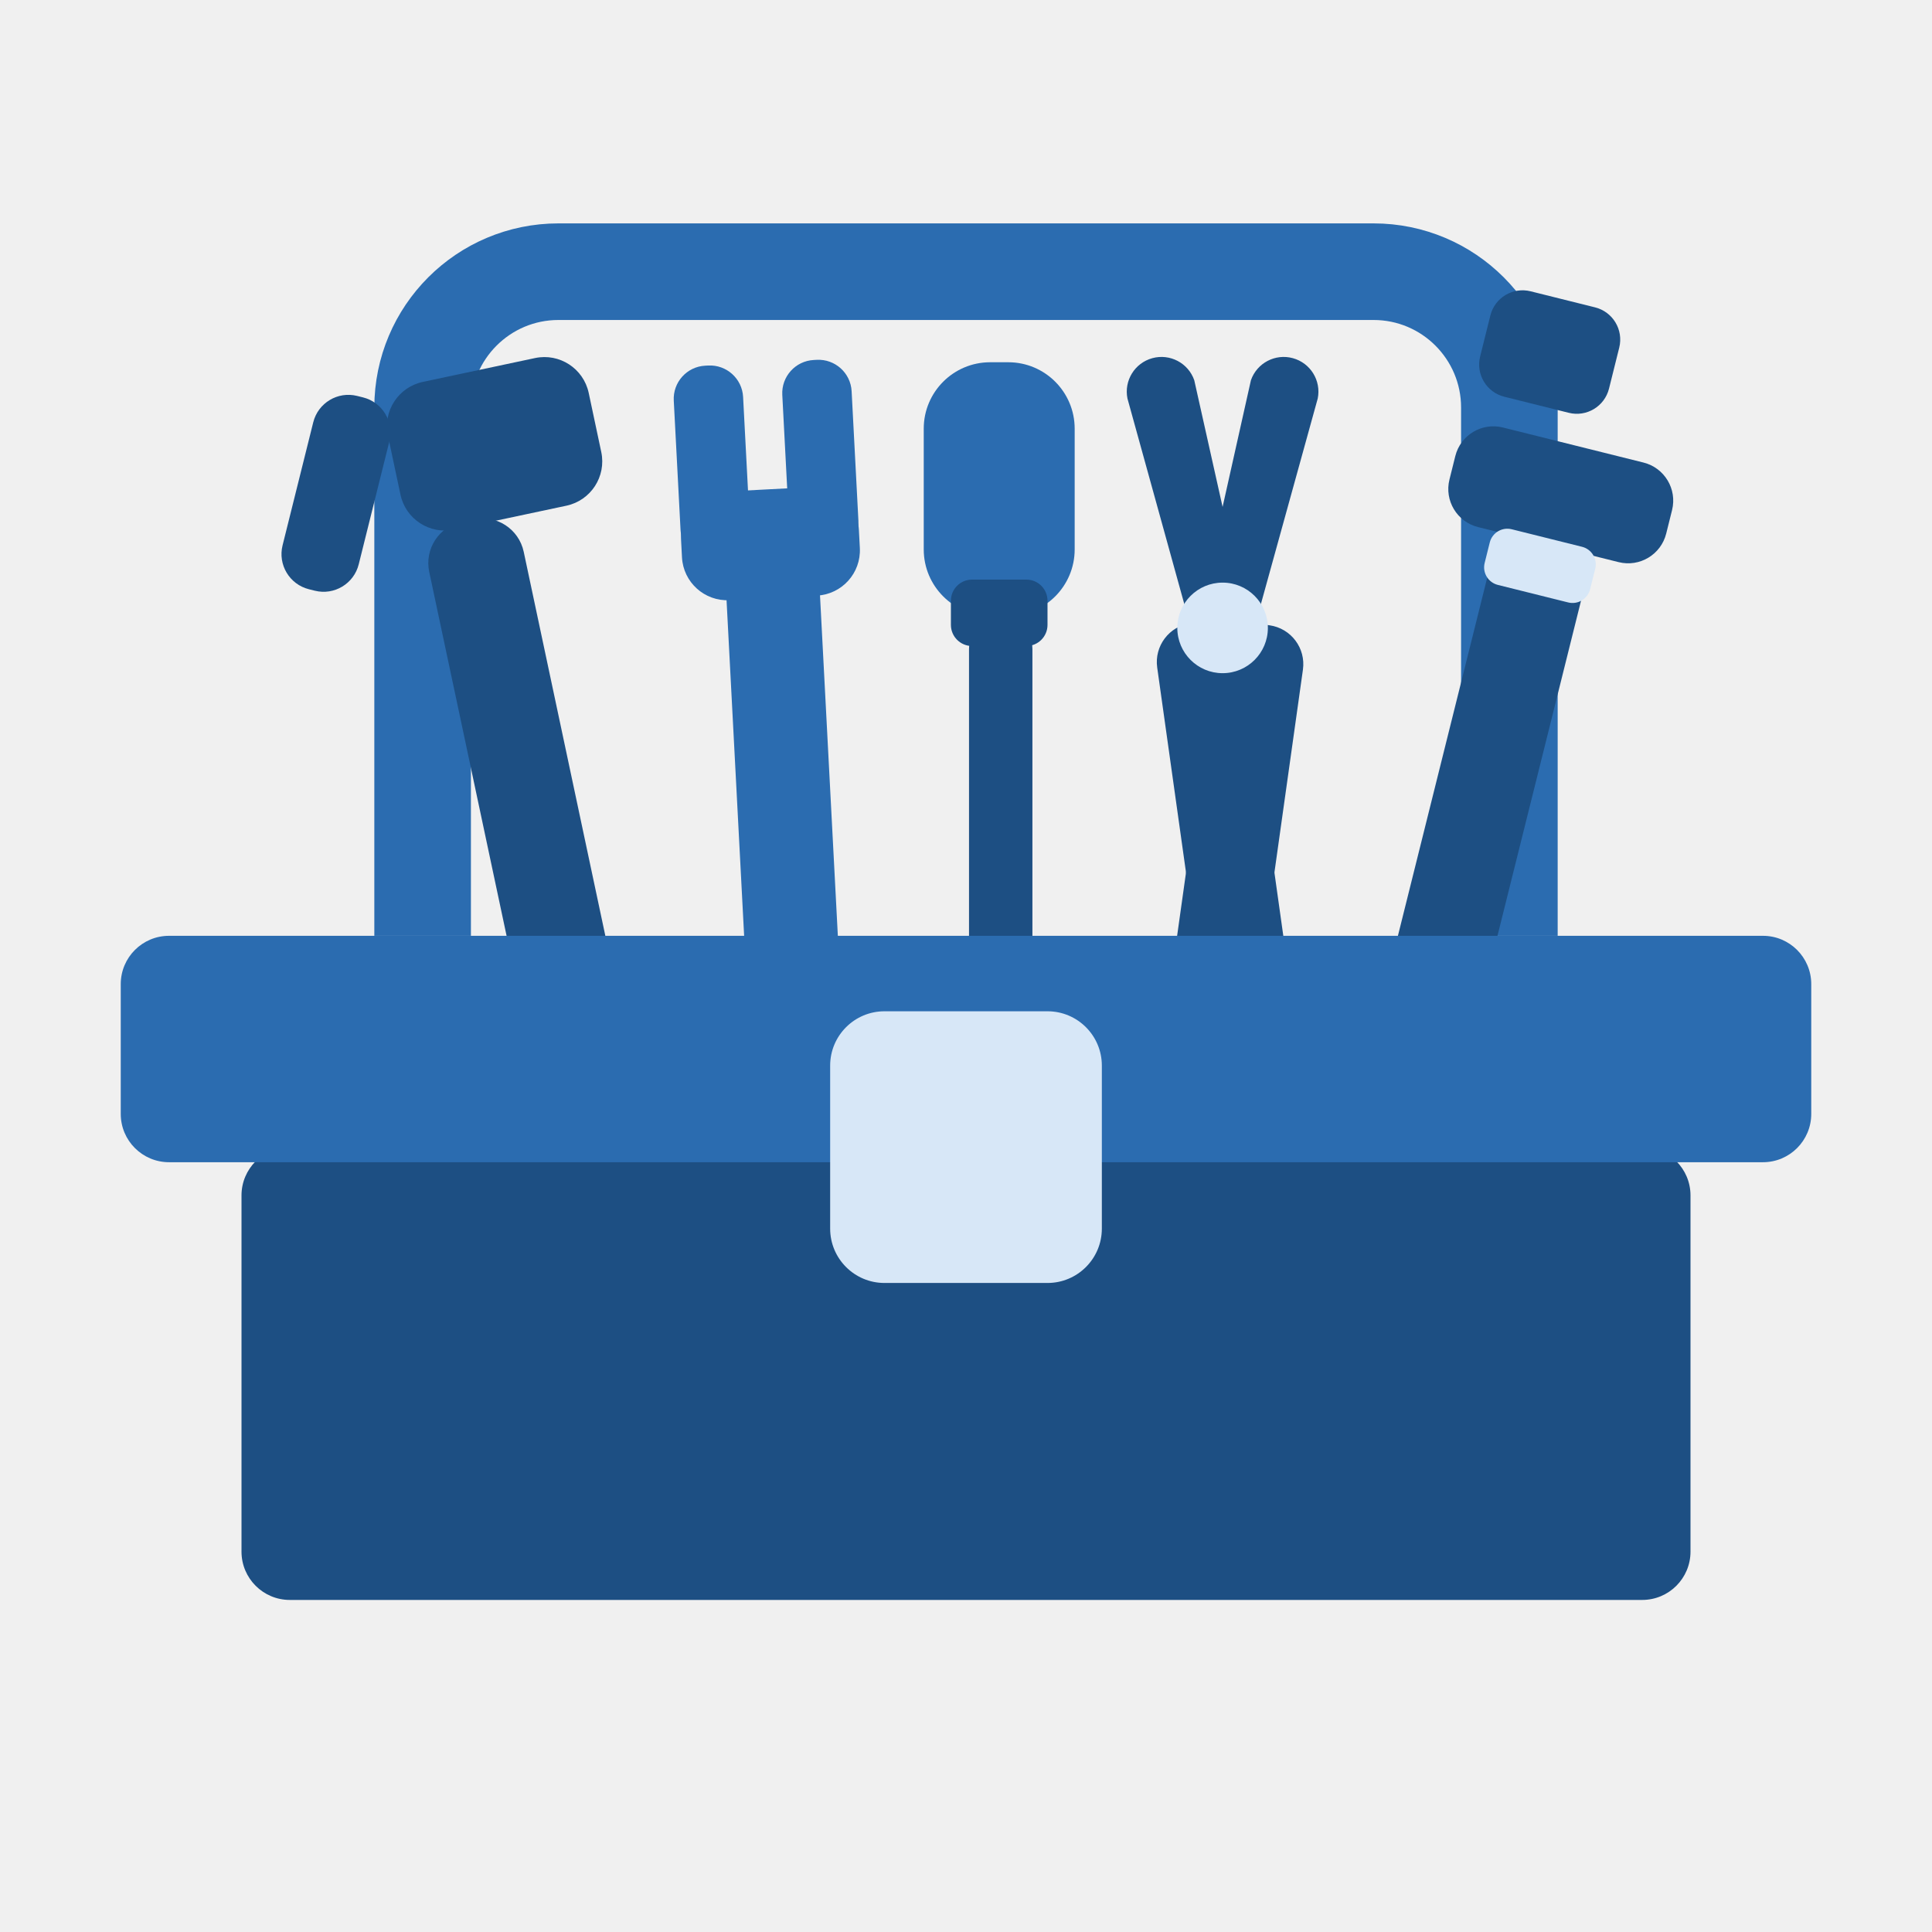
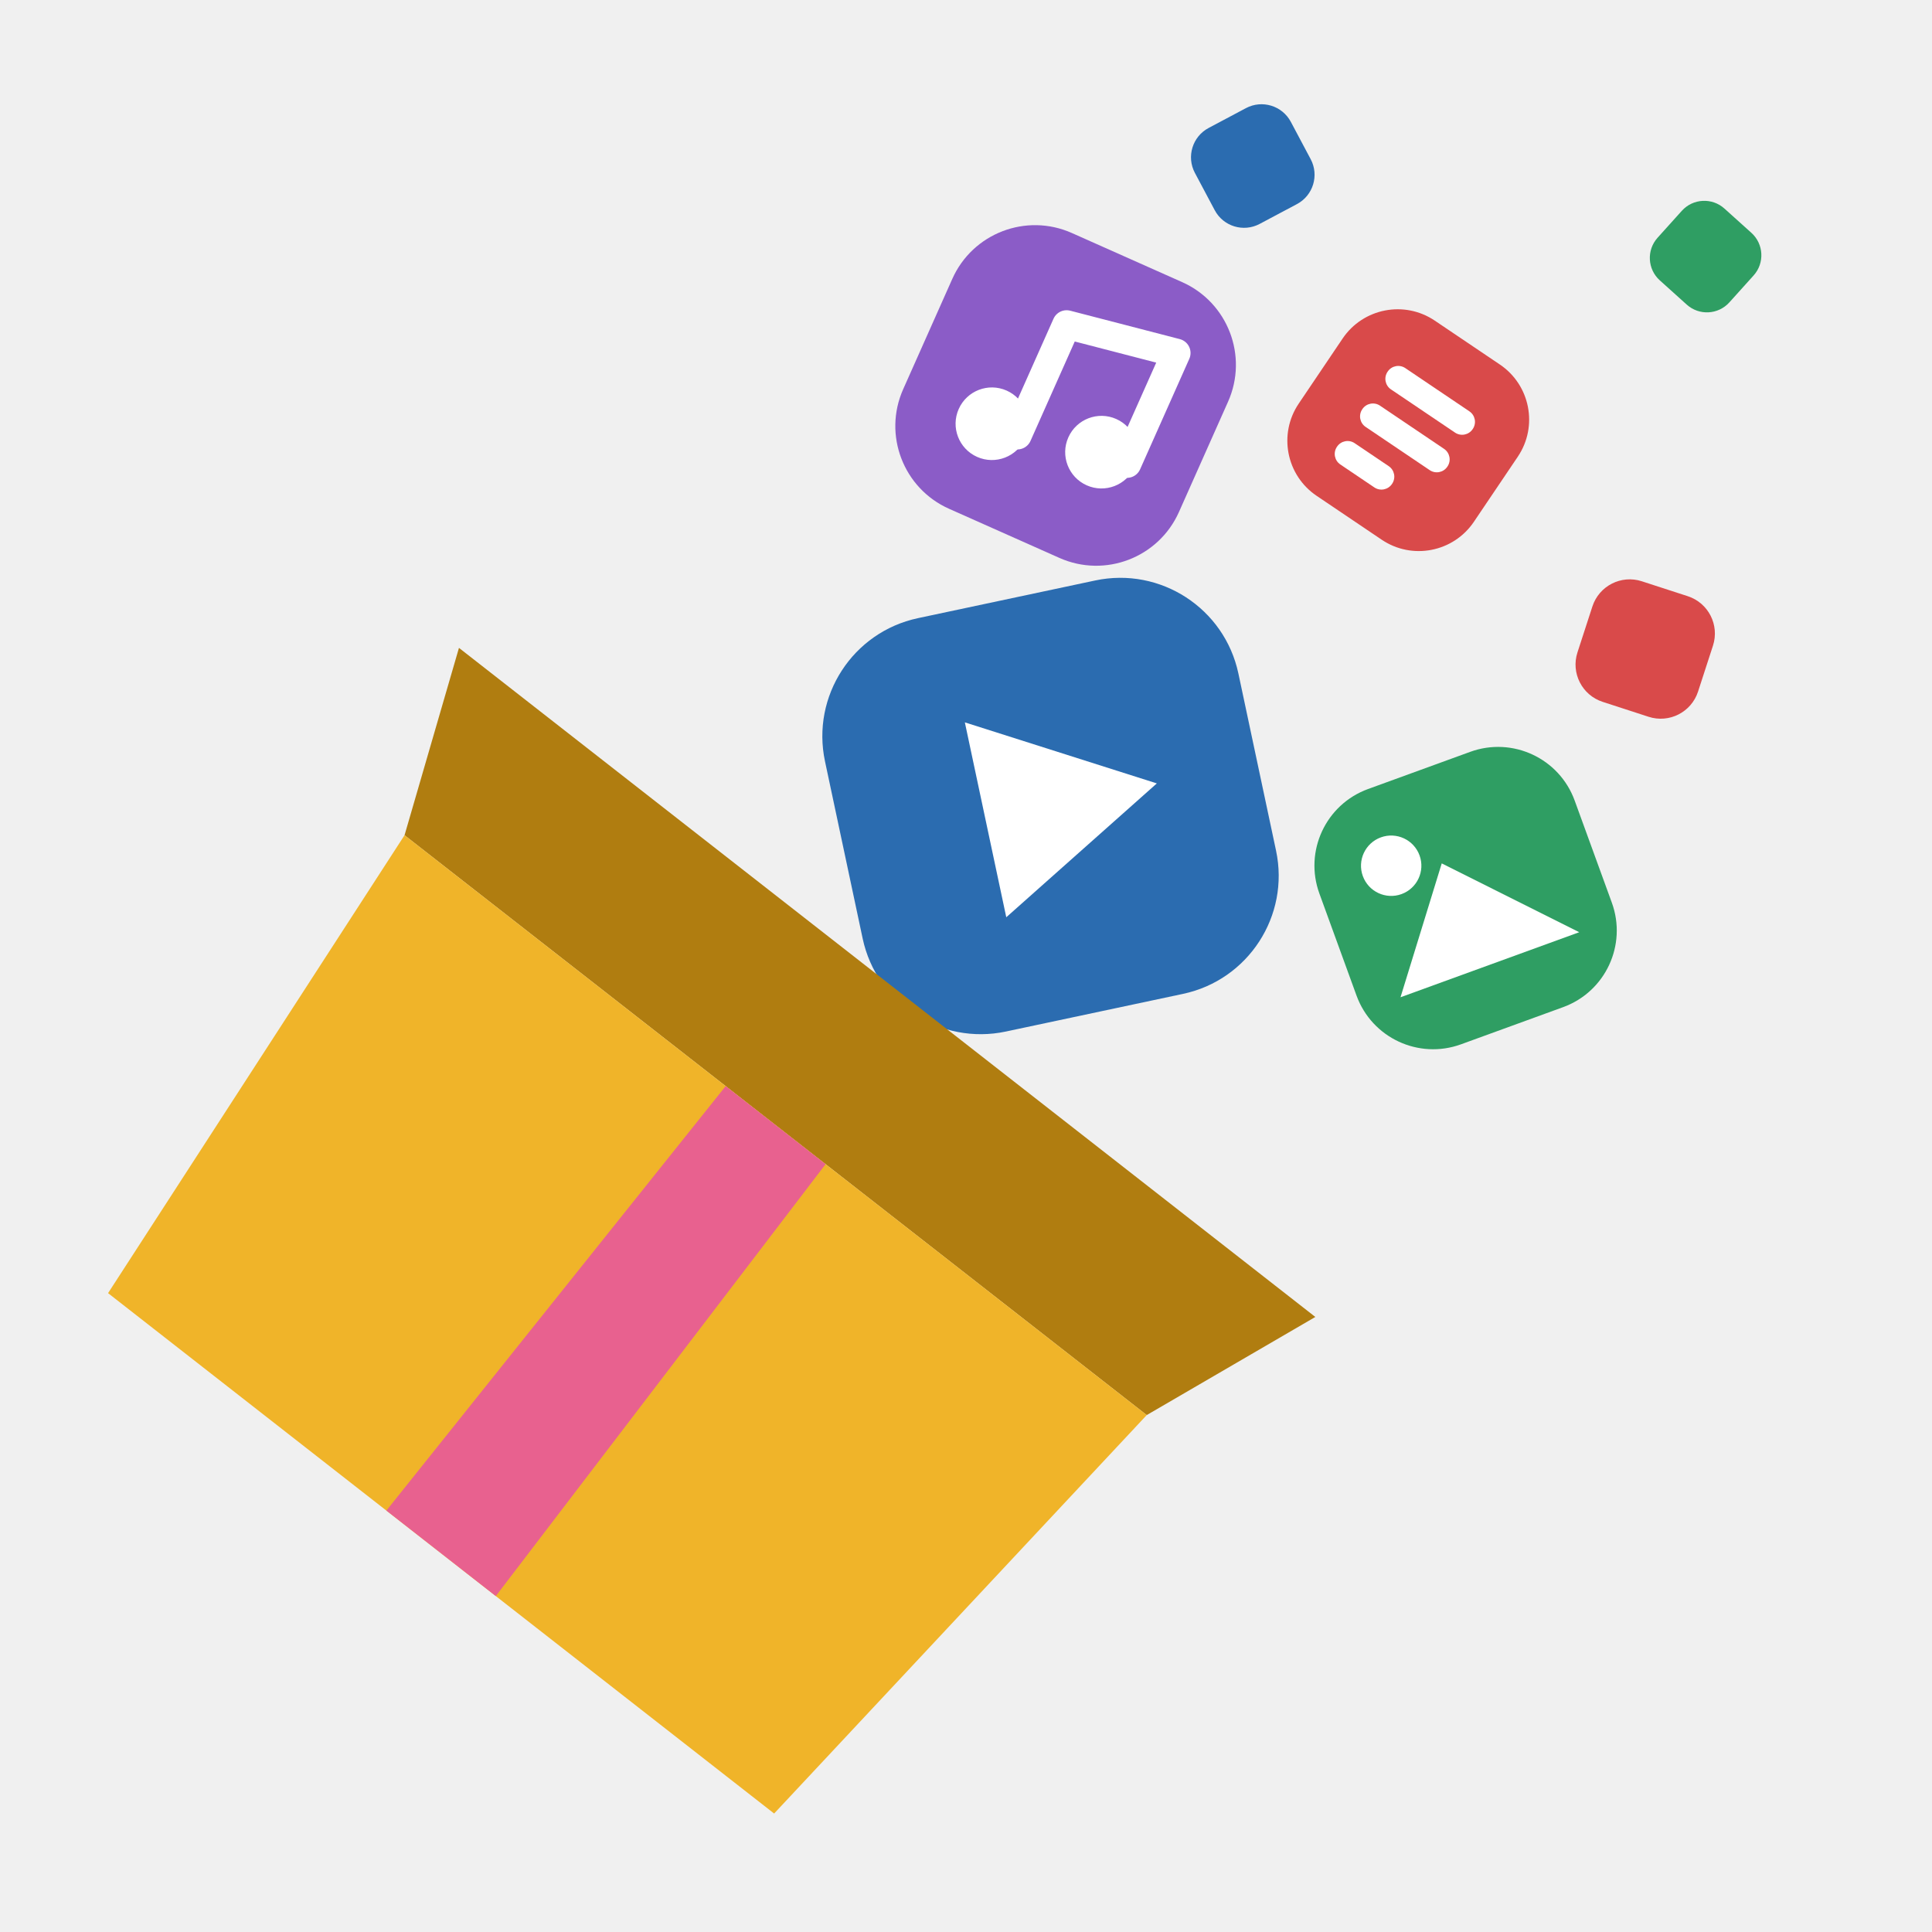
<svg xmlns="http://www.w3.org/2000/svg" viewBox="0 0 64 64" width="64" height="64" role="img" aria-label="abox.tools">
  <style>
-     .logo-lid      { stroke: #2b6cb0; }
-     .logo-tool     { fill: #1d4f83; }
-     .logo-tool-alt { fill: #2b6cb0; }
-     .logo-box      { fill: #1d4f83; }
-     .logo-band     { fill: #2b6cb0; }
-     .logo-latch    { fill: #d7e7f7; }
+     .logo-box   { fill: #b07d10; }
+     .logo-band  { fill: #f0b429; }
+     .logo-latch { fill: #e8618f; }
+     .logo-app-a { fill: #2b6cb0; }
+     .logo-app-b { fill: #8b5cc7; }
+     .logo-app-c { fill: #2f9e63; }
+     .logo-app-d { fill: #d94a4a; }
+     .logo-glyph { fill: #ffffff; }
+     .logo-stroke { stroke: #ffffff; }
    @media (prefers-color-scheme: dark) {
-       .logo-lid      { stroke: #5b9bd8; }
-       .logo-tool     { fill: #3772ab; }
-       .logo-tool-alt { fill: #5b9bd8; }
-       .logo-box      { fill: #3772ab; }
-       .logo-band     { fill: #5b9bd8; }
-       .logo-latch    { fill: #cfe3f8; }
+       .logo-box   { fill: #c4922a; }
+       .logo-band  { fill: #f5c655; }
+       .logo-latch { fill: #ef7fa8; }
+       .logo-app-a { fill: #5b9bd8; }
+       .logo-app-b { fill: #b18ae4; }
+       .logo-app-c { fill: #5cc48c; }
+       .logo-app-d { fill: #ef8080; }
+       .logo-glyph { fill: #16202b; }
+       .logo-stroke { stroke: #16202b; }
    }
  </style>
-   <path class="logo-lid" d="M14 31V13.5A4.5 4.5 0 0 1 18.5 9h27a4.5 4.5 0 0 1 4.5 4.5V31" fill="none" stroke-width="3.2" stroke-linejoin="round" />
-   <g transform="rotate(-12 18 30)">
-     <rect class="logo-tool" x="16.6" y="17" width="3.2" height="17" rx="1.4" />
-     <rect class="logo-tool" x="16.2" y="12.2" width="6.8" height="5" rx="1.5" />
-     <rect class="logo-tool" x="14" y="12.6" width="2.6" height="6.6" rx="1.2" transform="rotate(26 16.2 13)" />
+   <rect class="logo-app-d" x="52.4" y="19.4" width="4.2" height="4.2" rx="1.3" transform="rotate(18 54.5 21.5)" />
+   <rect class="logo-app-a" x="39.7" y="3.7" width="3.6" height="3.6" rx="1.1" transform="rotate(-28 41.5 5.5)" />
+   <rect class="logo-app-c" x="54.9" y="6.9" width="3.2" height="3.2" rx="1" transform="rotate(42 56.5 8.5)" />
+   <g transform="rotate(-12 34.8 26.7)">
+     <rect class="logo-app-a" x="27.8" y="19.7" width="14" height="14" rx="4" />
+     <path class="logo-glyph" d="M32.6 23.4 38.4 26.7 32.6 30Z" />
  </g>
-   <g transform="rotate(-3 26 30)">
-     <rect class="logo-tool-alt" x="24.6" y="17" width="3.1" height="17" rx="1.4" />
-     <rect class="logo-tool-alt" x="23.2" y="12" width="2.3" height="6.5" rx="1.1" />
-     <rect class="logo-tool-alt" x="26.8" y="12" width="2.3" height="6.5" rx="1.1" />
-     <rect class="logo-tool-alt" x="23.2" y="16.2" width="5.9" height="3.6" rx="1.5" />
+   <g transform="rotate(24 35.3 13.1)">
+     <rect class="logo-app-b" x="30.3" y="8.1" width="10" height="10" rx="3" />
+     <g transform="translate(31.6 9.4) scale(0.3083)">
+       <path class="logo-stroke" fill="none" stroke-width="3.081" stroke-linecap="round" stroke-linejoin="round" d="M9 18V5l12-2v13" />
+       <circle class="logo-glyph" cx="6" cy="18" r="3.9" />
+       <circle class="logo-glyph" cx="18" cy="16" r="3.9" />
+     </g>
  </g>
-   <rect class="logo-tool-alt" x="30.6" y="12" width="5" height="8.4" rx="2.2" />
-   <rect class="logo-tool" x="31.5" y="19.2" width="3.2" height="2.2" rx="0.7" />
-   <rect class="logo-tool" x="32.1" y="20.5" width="2.1" height="13.5" rx="1" />
-   <g>
-     <path class="logo-tool" d="M39.4 20.4 37.9 13a1.15 1.15 0 0 1 2.25-.45l1.15 7.6z" transform="rotate(-4 40.5 21)" />
-     <path class="logo-tool" d="M41.6 20.4 43.1 13a1.15 1.15 0 0 0-2.25-.45l-1.15 7.6z" transform="rotate(4 40.5 21)" />
-     <rect class="logo-tool" x="38.2" y="20.5" width="2.9" height="13.5" rx="1.3" transform="rotate(-8 40.5 21)" />
-     <rect class="logo-tool" x="40.4" y="20.5" width="2.9" height="13.5" rx="1.3" transform="rotate(8 40.5 21)" />
-     <circle class="logo-latch" cx="40.5" cy="20.8" r="1.5" />
+   <g transform="rotate(-20 48.55 29.75)">
+     <rect class="logo-app-c" x="44.05" y="25.25" width="9" height="9" rx="2.7" />
+     <circle class="logo-glyph" cx="46.6" cy="27.9" r="1" />
+     <path class="logo-glyph" d="M45.4 32.1 48.2 28.4 51.7 32.1Z" />
  </g>
-   <g transform="rotate(14 48 30)">
-     <rect class="logo-tool" x="46.6" y="17.5" width="3.2" height="16.5" rx="1.4" />
-     <rect class="logo-tool" x="44.6" y="14.2" width="7.4" height="3.4" rx="1.3" />
-     <rect class="logo-tool" x="44.6" y="9.6" width="4.4" height="3.6" rx="1.1" />
-     <rect class="logo-latch" x="46.4" y="17.4" width="3.6" height="1.9" rx="0.6" />
+   <g transform="rotate(34 46.65 14.25)">
+     <rect class="logo-app-d" x="43.15" y="10.75" width="7" height="7" rx="2.2" />
+     <rect class="logo-glyph" x="45" y="12.6" width="3.4" height="0.85" rx="0.42" />
+     <rect class="logo-glyph" x="45" y="14.1" width="3.4" height="0.85" rx="0.42" />
+     <rect class="logo-glyph" x="45" y="15.6" width="2.2" height="0.85" rx="0.42" />
  </g>
-   <rect class="logo-box" x="8" y="38" width="48" height="15" rx="1.6" />
-   <rect class="logo-band" x="4" y="31" width="56" height="7.5" rx="1.6" />
-   <rect class="logo-latch" x="27.5" y="33.5" width="9" height="9" rx="1.8" />
+   <g transform="rotate(38 22 42)">
+     <path class="logo-box" d="M4 30H40L37.6 36H6.4Z" />
+     <path class="logo-band" d="M6.4 36H37.6L36 54H8Z" />
+     <path class="logo-latch" d="M19.9 36H24.1L24.3 54H19.7Z" />
+   </g>
</svg>
